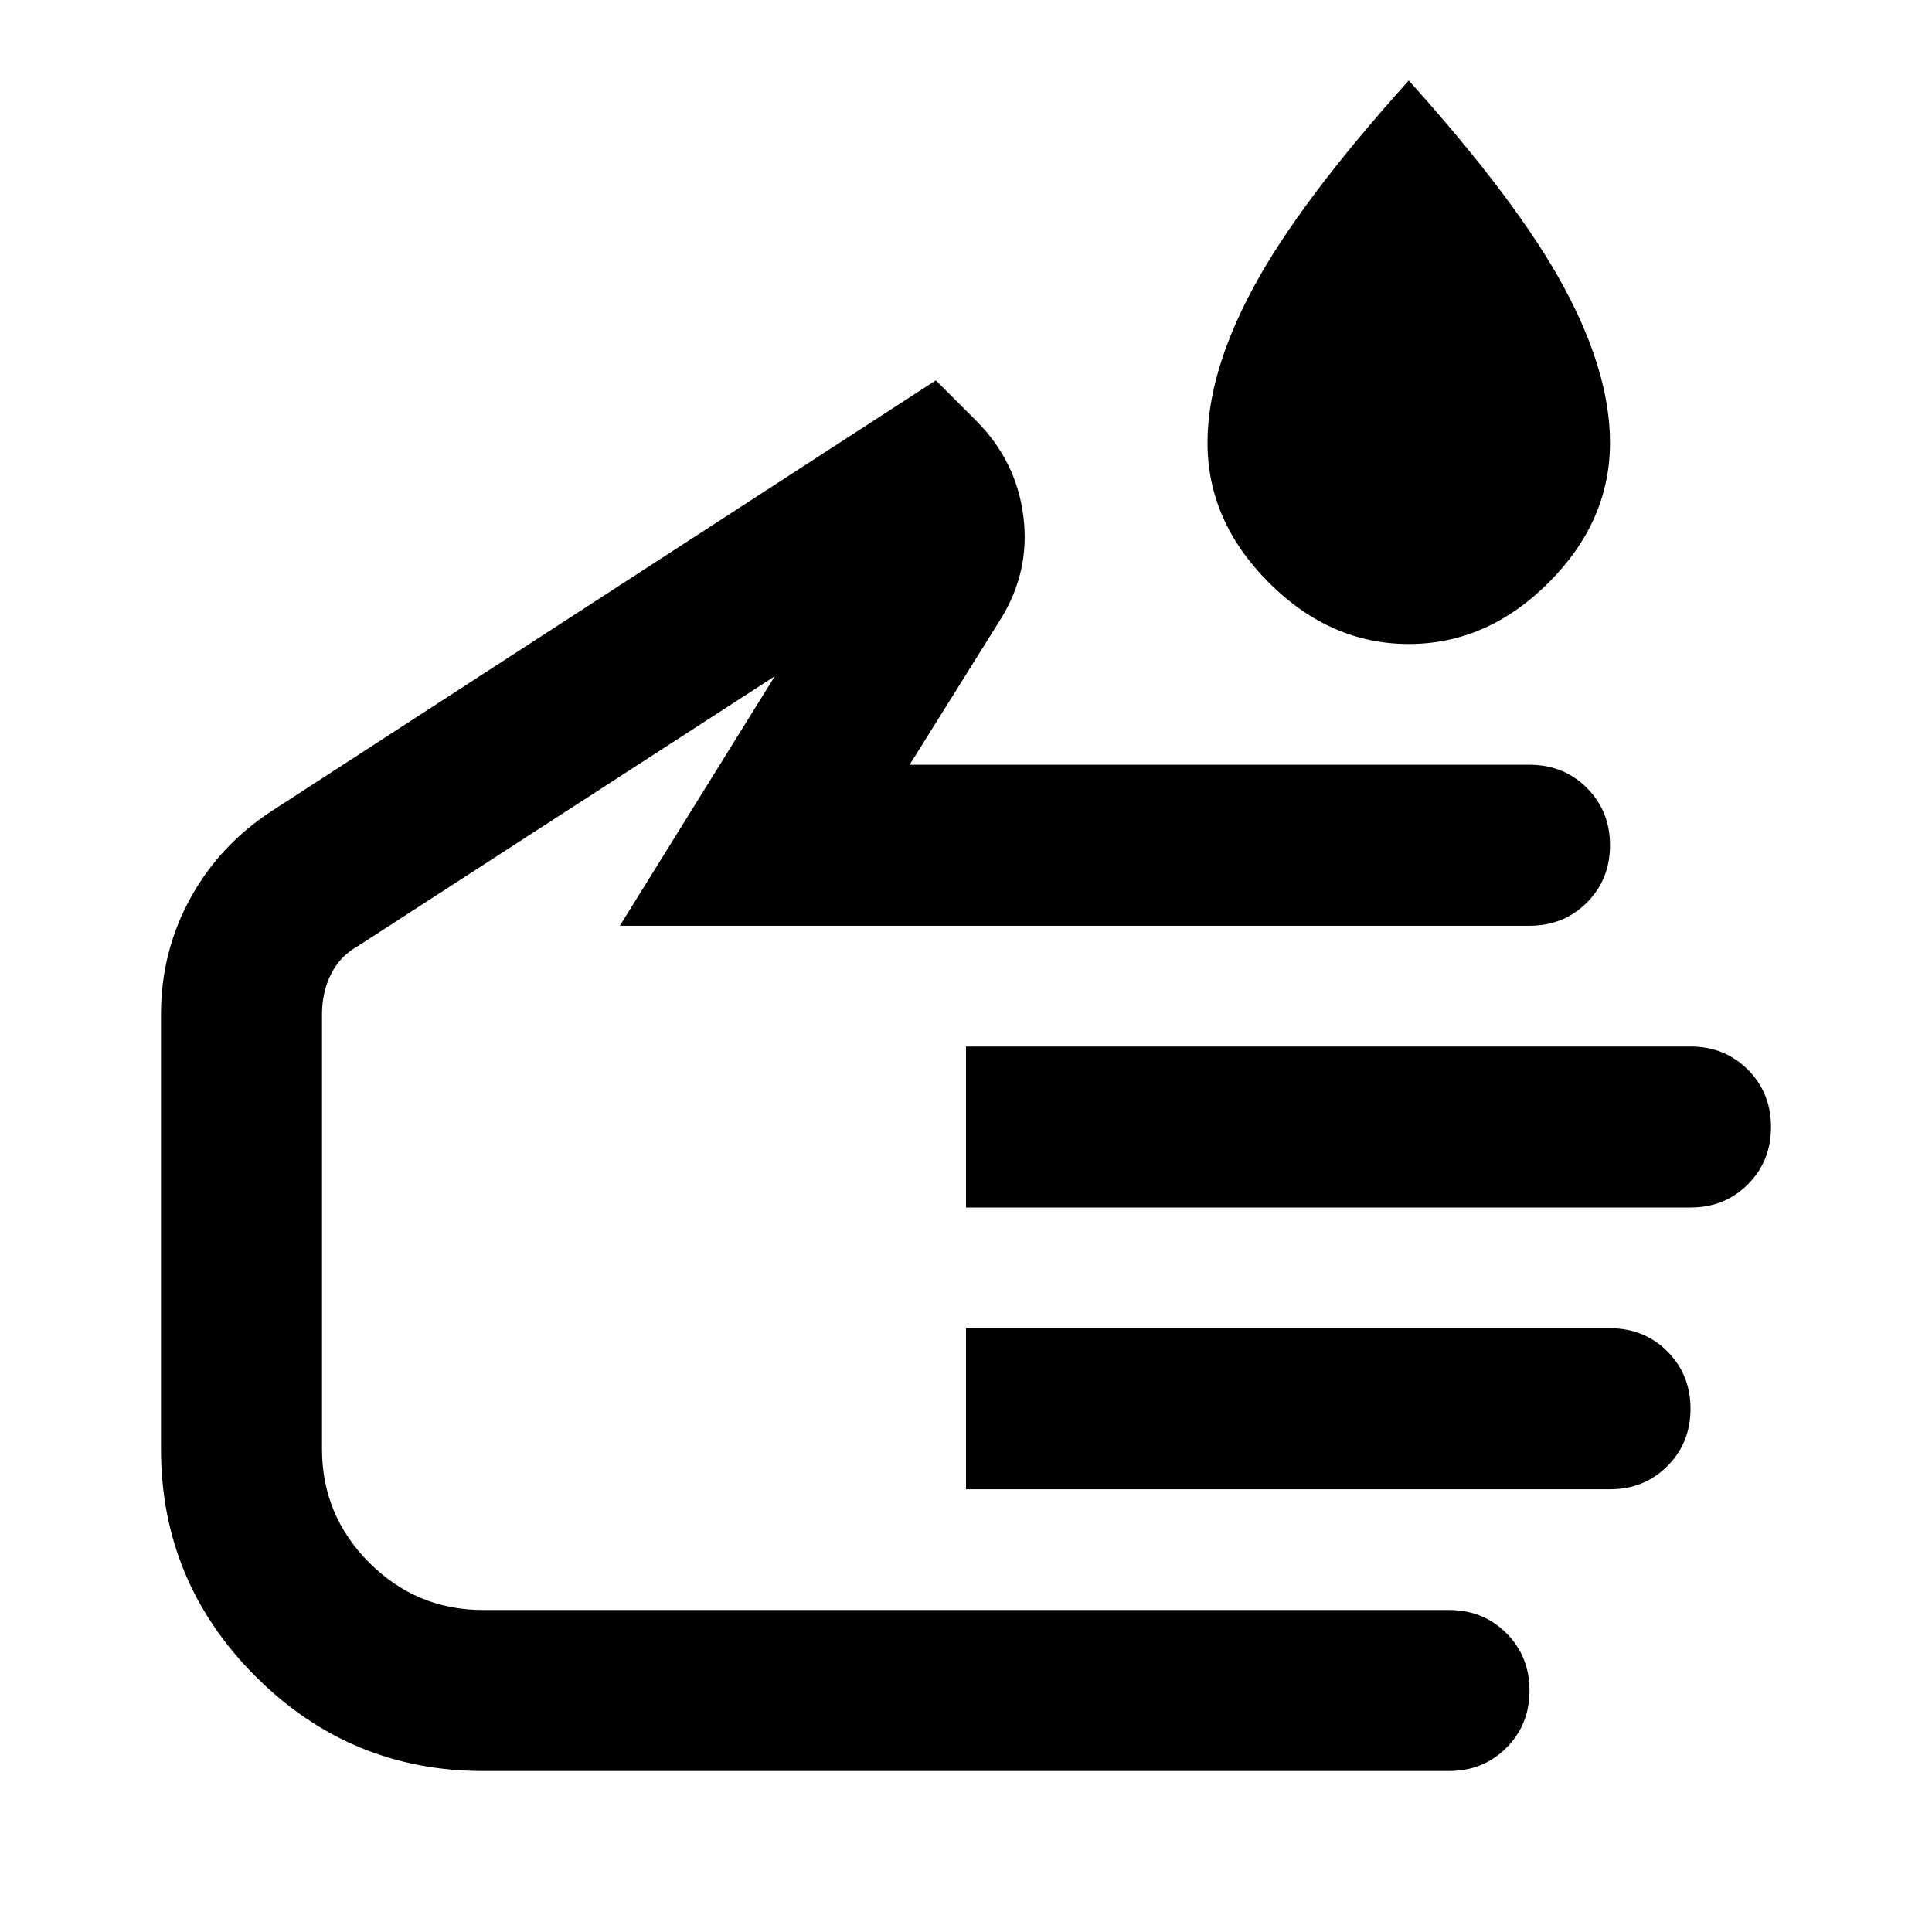
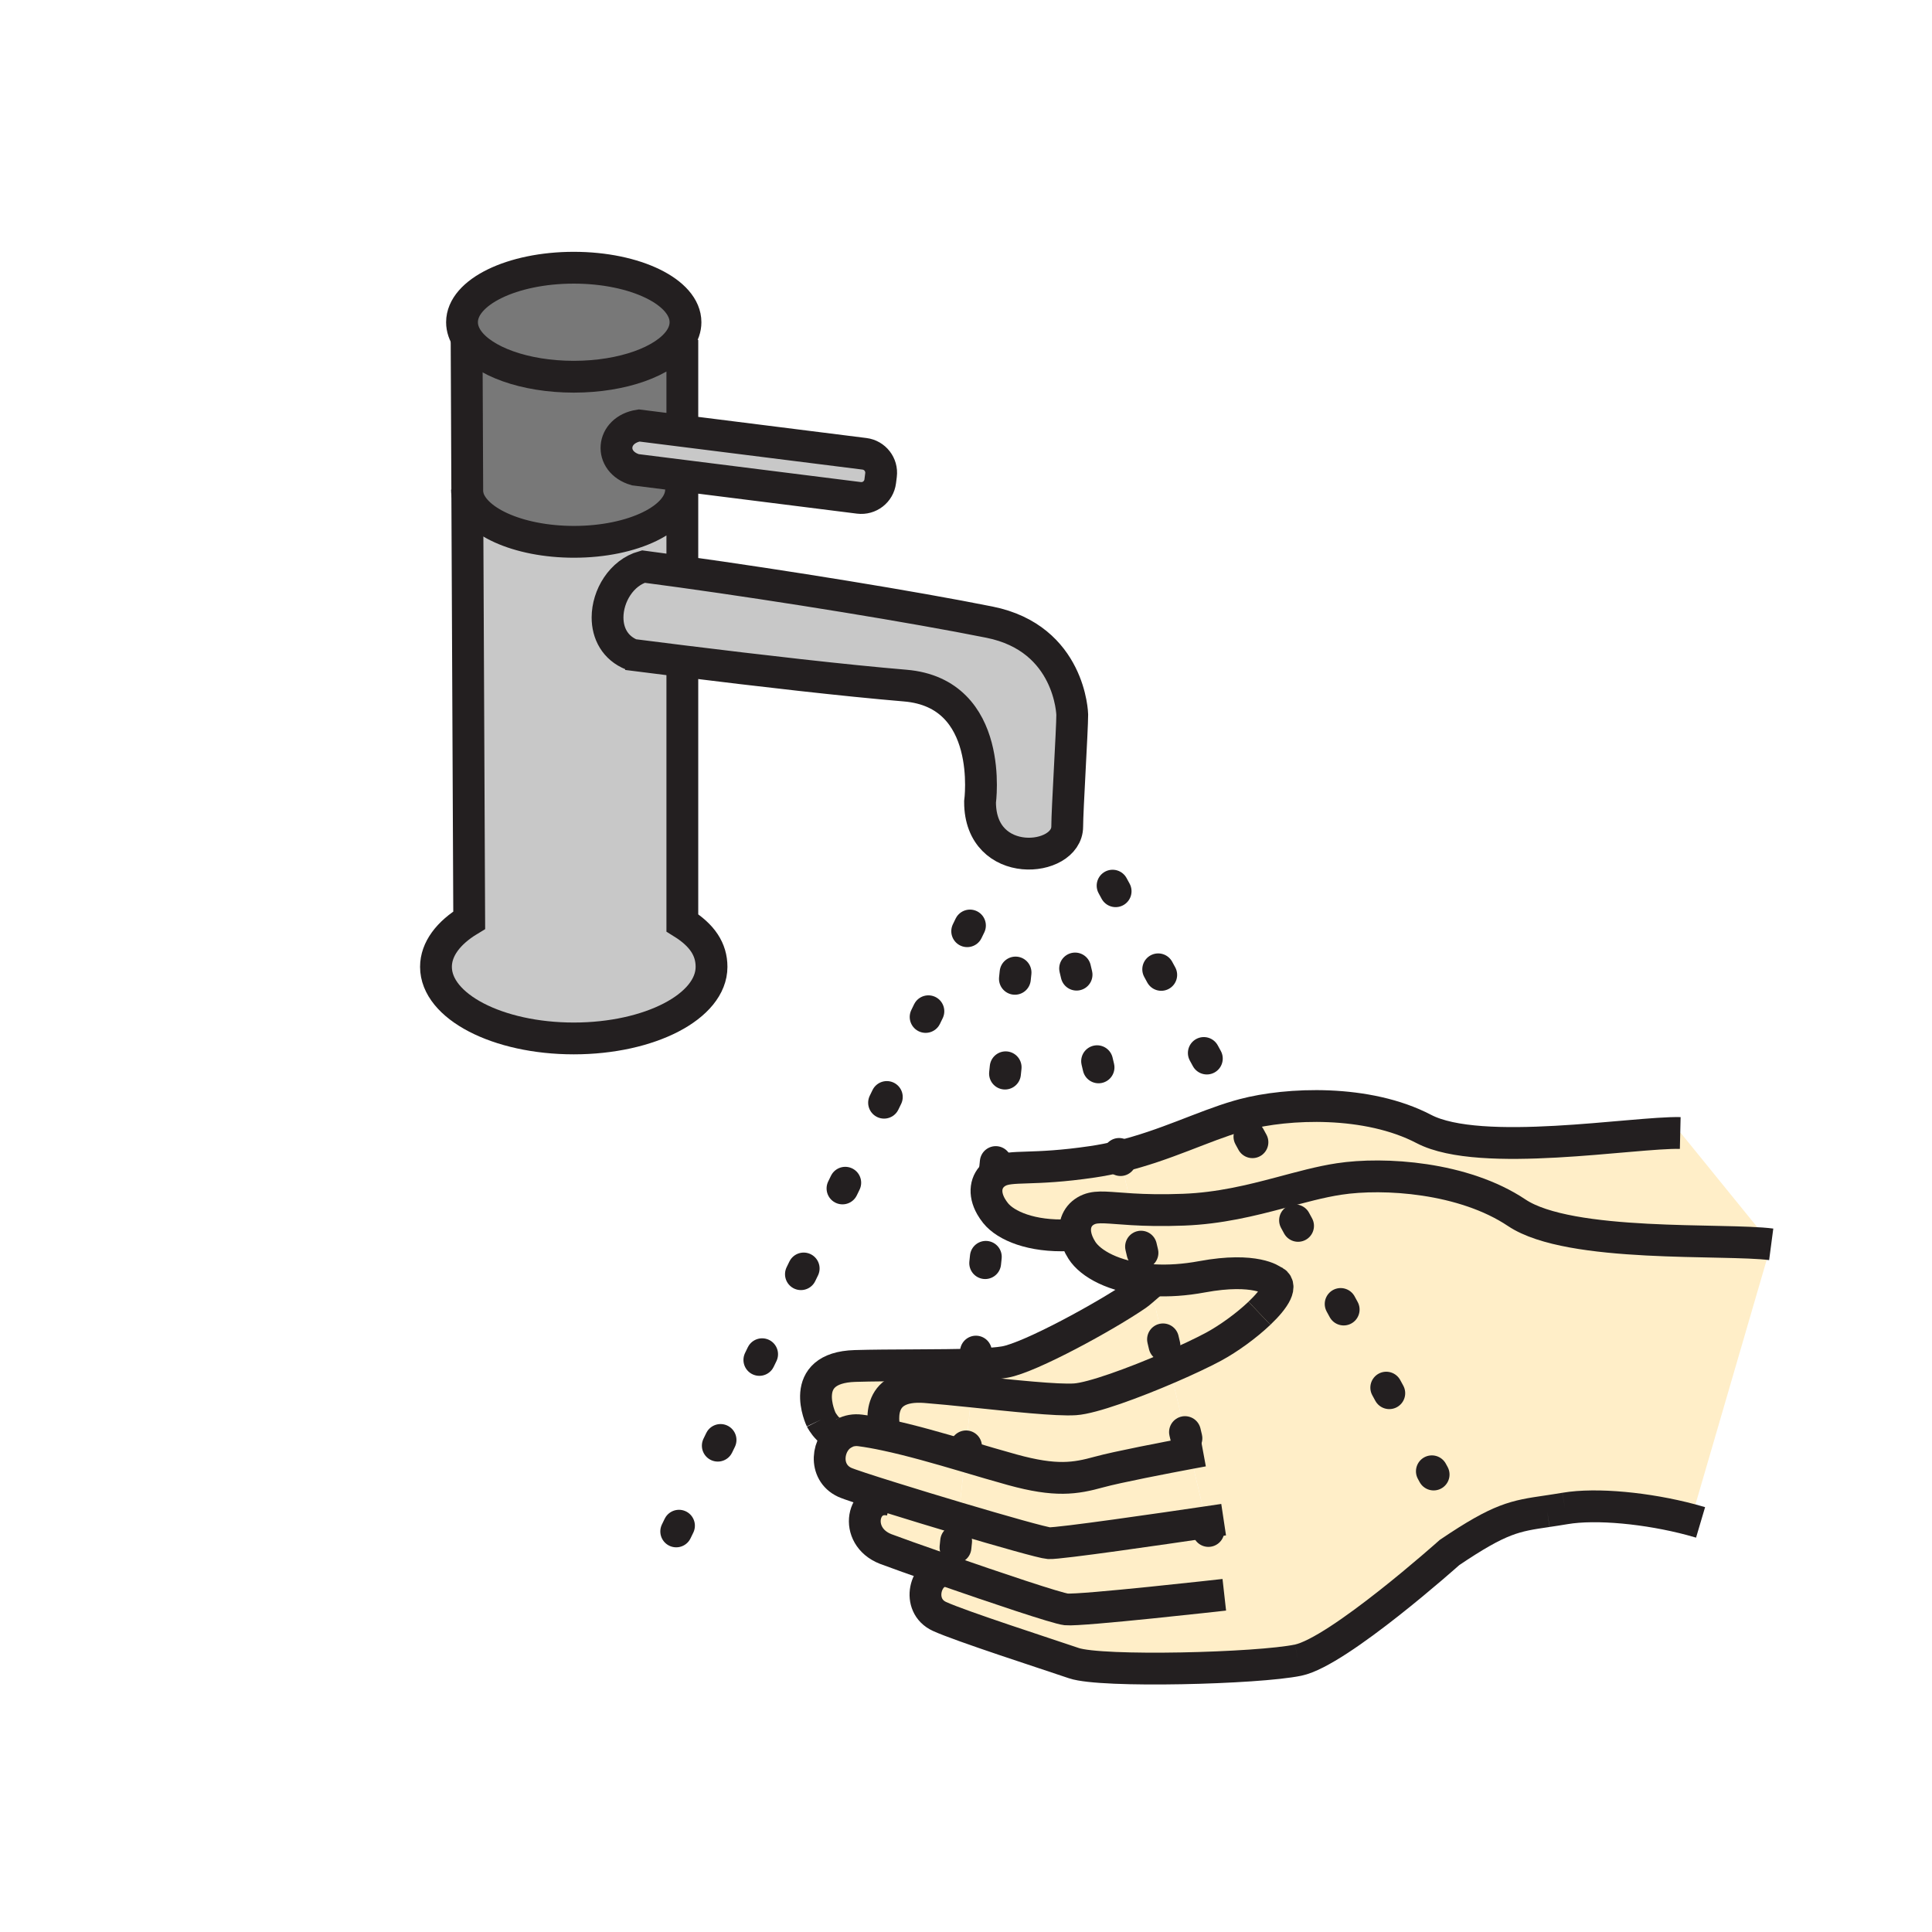
- <svg xmlns="http://www.w3.org/2000/svg" height="24" viewBox="0 -960 960 960" width="24">
-   <path d="M700-640q-39 0-69.5-30.5T600-740q0-35 23-77.5T700-920q54 60 77 102.5t23 77.5q0 39-30.5 69.5T700-640ZM240-80q-66 0-113-47T80-240v-216q0-31 14.5-57.5T135-557l330-214 20 20q20 20 23.5 47.5T497-652l-45 72h308q17 0 28.5 11.5T800-540q0 17-11.5 28.5T760-500H308l77-124-207 134q-9 5-13.5 14t-4.5 20v216q0 33 23.5 56.5T240-160h480q17 0 28.5 11.5T760-120q0 17-11.5 28.5T720-80H240Zm240-280v-80h360q17 0 28.5 11.5T880-400q0 17-11.5 28.5T840-360H480Zm0 140v-80h320q17 0 28.5 11.5T840-260q0 17-11.5 28.5T800-220H480ZM320-360Z" />
+ <svg xmlns="http://www.w3.org/2000/svg" width="850.394" height="850.394" viewBox="0 0 850.394 850.394" overflow="visible">
+   <path d="M498.34 532.28l7.37 31.08c-15.44-1.28-25.729-7.13-29.49-13.021-1.569-2.45-2.479-4.79-2.83-6.93-.88-5.271 1.601-9.34 5.931-11.09 3.919-1.569 8.829-.639 19.019-.039z" fill="#ffeec8" class="aac-skin-fill" />
+   <path d="M479.32 532.32c-4.33 1.75-6.811 5.819-5.931 11.09l-3.14.29c-16.17.689-27.52-4.12-32.02-9.72-.78-.98-1.44-1.95-1.99-2.9l1.5-14.28c.5-.399 1.04-.75 1.63-1.069 5.8-3.101 14.67-.391 41.5-4.351 4.13-.61 8.12-1.399 11.97-2.33l5.5 23.23c-10.189-.6-15.099-1.53-19.019.04z" fill="#ffeec8" class="aac-skin-fill" />
+   <path d="M301.73 141.83c0 2.69-.91 5.28-2.59 7.7-6.57 9.47-24.95 16.29-46.59 16.29-21.65 0-40.03-6.82-46.61-16.29-1.67-2.42-2.58-5.01-2.58-7.7 0-13.25 22.02-23.99 49.19-23.99 27.15 0 49.18 10.74 49.18 23.99z" fill="#787878" />
+   <path d="M300.34 209.36v6.14h-.56c0 12.7-21.1 22.99-47.12 22.99-24.79 0-45.1-9.33-46.98-21.19v-.03l-.3-67.67.56-.07c6.58 9.47 24.96 16.29 46.61 16.29 21.64 0 40.02-6.82 46.59-16.29l1.2.07v37.34l-.34 2.69-18.69-2.35c-12.37 1.91-13.56 15.99-1.67 19.48l20.7 2.6z" fill="#787878" />
+   <path d="M380.52 199.75c4.59.58 7.84 4.77 7.27 9.36l-.35 2.76c-.57 4.59-4.77 7.84-9.36 7.27l-77.74-9.78-20.7-2.6c-11.89-3.49-10.7-17.57 1.67-19.48l18.69 2.35 80.52 10.12zM278.17 288.21c7.14.91 14.68 1.86 22.44 2.82l-.27 2.16V406.2c8.79 5.47 12.85 11.69 12.85 19.37 0 17.4-27.15 31.51-60.64 31.51-33.5 0-60.65-14.11-60.65-31.51 0-7.84 5.51-15.02 14.63-20.53l-.85-187.74c1.88 11.86 22.19 21.19 46.98 21.19 26.02 0 47.12-10.29 47.12-22.99h.56v33.91l-.32 2.24c-5.83-.81-11.47-1.57-16.85-2.27-9.62 2.7-15.75 12.92-15.75 22.42 0 6.91 3.25 13.43 10.75 16.41z" fill="#c8c8c8" />
+   <path d="M471.96 314.57c0 6.54-2.21 42.06-2.21 49.23 0 15.8-38.37 19.35-38.37-10.8 0 0 6.61-47.93-32.96-51.23-26.78-2.25-64.31-6.59-97.81-10.74-7.76-.96-15.3-1.91-22.44-2.82-7.5-2.98-10.75-9.5-10.75-16.41 0-9.5 6.13-19.72 15.75-22.42 5.38.7 11.02 1.46 16.85 2.27 45.18 6.27 101.88 15.47 135.5 22.2 35.72 7.15 36.44 40.72 36.44 40.72z" fill="#c8c8c8" />
+   <path d="M739.72 498.58l39.9 49.13c-20.15-2.66-88.59 1.74-111.99-13.89-23.399-15.681-58.56-17.88-78.189-14.88-8.23 1.239-16.82 3.64-26.021 6.079L545 491.24c.81-.24 1.61-.46 2.41-.67 19.189-5.09 54.38-6.69 79.34 6.38 24.95 13.01 92.51 1.27 112.83 1.75l.14-.12zM545 491.24l18.42 33.779c-12.729 3.381-26.64 6.841-42.38 7.44-9.7.38-17.021.15-22.7-.18l-5.5-23.23c20.11-4.839 36.62-13.309 52.16-17.809zM560.14 563.71c4.88 1.71 1.061 7.83-5.779 14.33-5.7 5.43-13.53 11.12-20.17 14.71-4.771 2.57-11.74 5.86-19.351 9.15l-8.71-36.78c.771-.67 1.44-1.25 1.89-1.61 6.28.33 13.351-.09 21.12-1.529 23.49-4.331 31 1.729 31 1.729z" fill="#ffeec8" class="aac-skin-fill" />
+   <path d="M506.13 565.12l8.71 36.78c-15.68 6.779-34.109 13.55-41.67 14.029-8.01.53-27.5-1.6-45.43-3.449l1.24-11.91c5.63-.2 10.289-.521 13.279-1.051 11.101-1.93 44.53-20.229 58.17-29.619 1.111-.76 3.731-3.08 5.701-4.78z" fill="#ffeec8" class="aac-skin-fill" />
+   <path d="M514.84 601.9l8.94 37.72c-10.4 1.95-32.07 6.11-40 8.3-10.59 2.92-19.04 4.29-38.181-.979-6.18-1.69-13.33-3.83-20.83-6.04l2.97-28.42c17.93 1.85 37.42 3.979 45.43 3.449 7.561-.48 25.991-7.25 41.671-14.03z" fill="#ffeec8" class="aac-skin-fill" />
+   <path d="M427.74 612.48l-2.97 28.42c-11.56-3.41-23.96-6.98-34.91-9.301-1.18-4.14-5.3-22.84 17.61-21.04 5.91.461 12.96 1.171 20.27 1.921z" fill="#ffeec8" class="aac-skin-fill" />
+   <path d="M428.98 600.57l-1.24 11.91c-7.31-.75-14.36-1.461-20.27-1.921-22.91-1.8-18.79 16.9-17.61 21.04-3.95-.85-7.71-1.529-11.17-1.979-2.7-.351-5.08.14-7.05 1.18-5.84 2.59-10.19-5.97-10.19-5.97s-10.9-22.811 14.91-23.58c14.96-.45 37.32-.13 52.62-.68z" fill="#ffeec8" class="aac-skin-fill" />
+   <path d="M389.86 631.6c10.95 2.32 23.35 5.891 34.91 9.301l-2.86 27.369a2285.947 2285.947 0 0 1-29.47-8.979c-10.69-3.33-18.82-5.99-20.64-6.84-9.52-4.42-8.03-17.48-.16-21.65 1.97-1.04 4.35-1.53 7.05-1.18 3.46.449 7.22 1.129 11.17 1.979z" fill="#ffeec8" class="aac-skin-fill" />
+   <path d="M523.78 639.62l7.21 30.41c-18.55 2.739-64.931 9.489-69.3 9.22-2.53-.16-20.521-5.25-39.78-10.98l2.86-27.369c7.5 2.21 14.65 4.35 20.83 6.04 19.141 5.27 27.591 3.899 38.181.979 7.929-2.19 29.599-6.35 39.999-8.3z" fill="#ffeec8" class="aac-skin-fill" />
+   <path d="M523.78 639.62l-8.94-37.72c7.61-3.29 14.58-6.58 19.351-9.15 6.64-3.59 14.47-9.28 20.17-14.71 6.84-6.5 10.659-12.62 5.779-14.33 0 0-7.51-6.06-31-1.729-7.77 1.439-14.84 1.859-21.12 1.529-.779-.029-1.55-.09-2.31-.149l-7.37-31.08c5.68.33 13 .56 22.7.18 15.74-.6 29.65-4.06 42.38-7.44 9.2-2.439 17.79-4.84 26.021-6.079 19.63-3 54.79-.801 78.189 14.88 23.4 15.63 91.84 11.229 111.99 13.89l-35.3 121.2c-19.051-5.08-41.66-7.29-55.44-4.95-2.91.5-5.49.87-7.85 1.23-14.29 2.109-20.471 2.949-43 18.159 0 0-48.87 43.7-66.63 47.381-17.74 3.699-86.48 5.479-98.7 1.329-12.24-4.159-49.9-16.31-59.16-20.56-10.48-4.78-6.34-20.15 2.73-20.19l.03-.079c-12.73-4.421-23.5-8.271-26.43-9.41-14.64-5.69-10.31-24.73 2.27-21.53l.3-1c8.78 2.75 19.3 5.95 29.47 8.979 19.26 5.73 37.25 10.82 39.78 10.98 4.369.27 50.75-6.48 69.3-9.22l-7.21-30.411z" fill="#ffeec8" class="aac-skin-fill" />
+   <g fill="none" stroke="#231f20" stroke-width="14">
+     <path stroke-linecap="round" stroke-linejoin="round" stroke-dasharray="2.796 39.146" d="M426.94 407.37L289.9 690.05M447.01 428.06l-9.27 88.74-1.5 14.28-7.26 69.49-1.24 11.91-2.97 28.42-2.86 27.37-2.01 19.22M473.22 426.29l19.62 82.76 5.5 23.23 7.37 31.08.42 1.76 8.71 36.78 8.94 37.72 7.21 30.41 3.72 15.69M489.72 389.83L545 491.24l18.42 33.78 67.61 124.01" />
+     <path d="M300.34 209.36v40.05M300.34 149.6v37.34M205.94 149.53c-1.67-2.42-2.58-5.01-2.58-7.7 0-13.25 22.02-23.99 49.19-23.99 27.15 0 49.18 10.74 49.18 23.99 0 2.69-.91 5.28-2.59 7.7-6.57 9.47-24.95 16.29-46.59 16.29-21.65 0-40.03-6.82-46.61-16.29zM205.68 217.27c-.09-.58-.14-1.17-.14-1.77M299.78 215.5c0 12.7-21.1 22.99-47.12 22.99-24.79 0-45.1-9.33-46.98-21.19M276.03 287.94l2.14.27c7.14.91 14.68 1.86 22.44 2.82 33.5 4.15 71.03 8.49 97.81 10.74 39.57 3.3 32.96 51.23 32.96 51.23 0 30.15 38.37 26.6 38.37 10.8 0-7.17 2.21-42.69 2.21-49.23 0 0-.72-33.57-36.44-40.72-33.62-6.73-90.319-15.93-135.5-22.2-5.83-.81-11.47-1.57-16.85-2.27-9.62 2.7-15.75 12.92-15.75 22.42 0 6.91 3.25 13.43 10.75 16.41M300 189.63l-18.69-2.35c-12.37 1.91-13.56 15.99-1.67 19.48l20.7 2.6 77.74 9.78c4.59.57 8.79-2.68 9.36-7.27l.35-2.76c.57-4.59-2.68-8.78-7.27-9.36L300 189.63z" />
+     <path d="M300.34 293.19V406.2c8.79 5.47 12.85 11.69 12.85 19.37 0 17.4-27.15 31.51-60.64 31.51-33.5 0-60.65-14.11-60.65-31.51 0-7.84 5.51-15.02 14.63-20.53l-.85-187.74v-.03l-.3-67.67" />
+     <path d="M538.89 701.96s-63.18 7.1-69.59 6.43c-4.05-.439-31.359-9.63-53-17.159-12.73-4.421-23.5-8.271-26.43-9.41-14.64-5.69-10.31-24.73 2.27-21.53M538.6 668.9s-2.909.439-7.609 1.13c-18.55 2.739-64.931 9.489-69.3 9.22-2.53-.16-20.521-5.25-39.78-10.98a2285.947 2285.947 0 0 1-29.47-8.979c-10.69-3.33-18.82-5.99-20.64-6.84-9.52-4.42-8.03-17.48-.16-21.65 1.97-1.04 4.35-1.53 7.05-1.18 3.46.45 7.22 1.13 11.17 1.979 10.95 2.32 23.35 5.891 34.91 9.301 7.5 2.21 14.65 4.35 20.83 6.04 19.141 5.27 27.591 3.899 38.181.979 7.93-2.189 29.6-6.35 40-8.3 3.489-.65 5.71-1.061 5.71-1.061M554.36 578.04c6.84-6.5 10.659-12.62 5.779-14.33 0 0-7.51-6.06-31-1.729-7.77 1.439-14.84 1.859-21.12 1.529-.779-.029-1.55-.09-2.31-.149-15.44-1.28-25.729-7.13-29.49-13.021-1.569-2.45-2.479-4.79-2.83-6.93-.88-5.271 1.601-9.34 5.931-11.09 3.92-1.57 8.83-.641 19.02-.04 5.68.33 13 .56 22.7.18 15.74-.6 29.65-4.06 42.38-7.44 9.2-2.439 17.79-4.84 26.021-6.079 19.63-3 54.79-.801 78.189 14.88 23.4 15.63 91.84 11.229 111.99 13.89" stroke-miterlimit="10" />
+     <path d="M390.11 632.4s-.1-.29-.25-.801c-1.18-4.14-5.3-22.84 17.61-21.04 5.91.46 12.96 1.171 20.27 1.921 17.93 1.85 37.42 3.979 45.43 3.449 7.561-.479 25.99-7.25 41.67-14.029 7.61-3.29 14.58-6.58 19.351-9.15 6.64-3.59 14.47-9.28 20.17-14.71M571.4 730.73c-17.74 3.699-86.48 5.479-98.7 1.329-12.24-4.159-49.9-16.31-59.16-20.56-10.48-4.78-6.34-20.15 2.73-20.19M681.03 665.19c-14.29 2.109-20.471 2.949-43 18.159 0 0-48.87 43.7-66.63 47.381M688.88 663.96c-2.91.5-5.49.87-7.85 1.23M748.53 670.1c-1.38-.409-2.79-.81-4.21-1.189-19.051-5.08-41.66-7.29-55.44-4.95M470.25 543.7c-16.17.689-27.52-4.12-32.02-9.72-.78-.98-1.44-1.95-1.99-2.9-3.391-5.94-2.3-11.25 1.5-14.28.5-.399 1.04-.75 1.63-1.069 5.8-3.101 14.67-.391 41.5-4.351 4.13-.61 8.12-1.399 11.97-2.33 20.11-4.84 36.62-13.31 52.16-17.81.81-.24 1.61-.46 2.41-.67 19.189-5.09 54.38-6.69 79.34 6.38 24.95 13.01 92.51 1.27 112.83 1.75" stroke-miterlimit="10" />
+     <path d="M361.45 624.83s-10.9-22.811 14.91-23.58c14.96-.45 37.32-.13 52.621-.68 5.63-.2 10.289-.521 13.279-1.051 11.101-1.93 44.53-20.229 58.17-29.619 1.11-.761 3.73-3.08 5.7-4.78.771-.67 1.44-1.25 1.89-1.61M361.45 624.83s4.35 8.56 10.19 5.97c.03-.01.07-.02.1-.04" stroke-miterlimit="10" />
+   </g>
+   <path fill="none" d="M0 0h850.394v850.394H0z" />
</svg>
